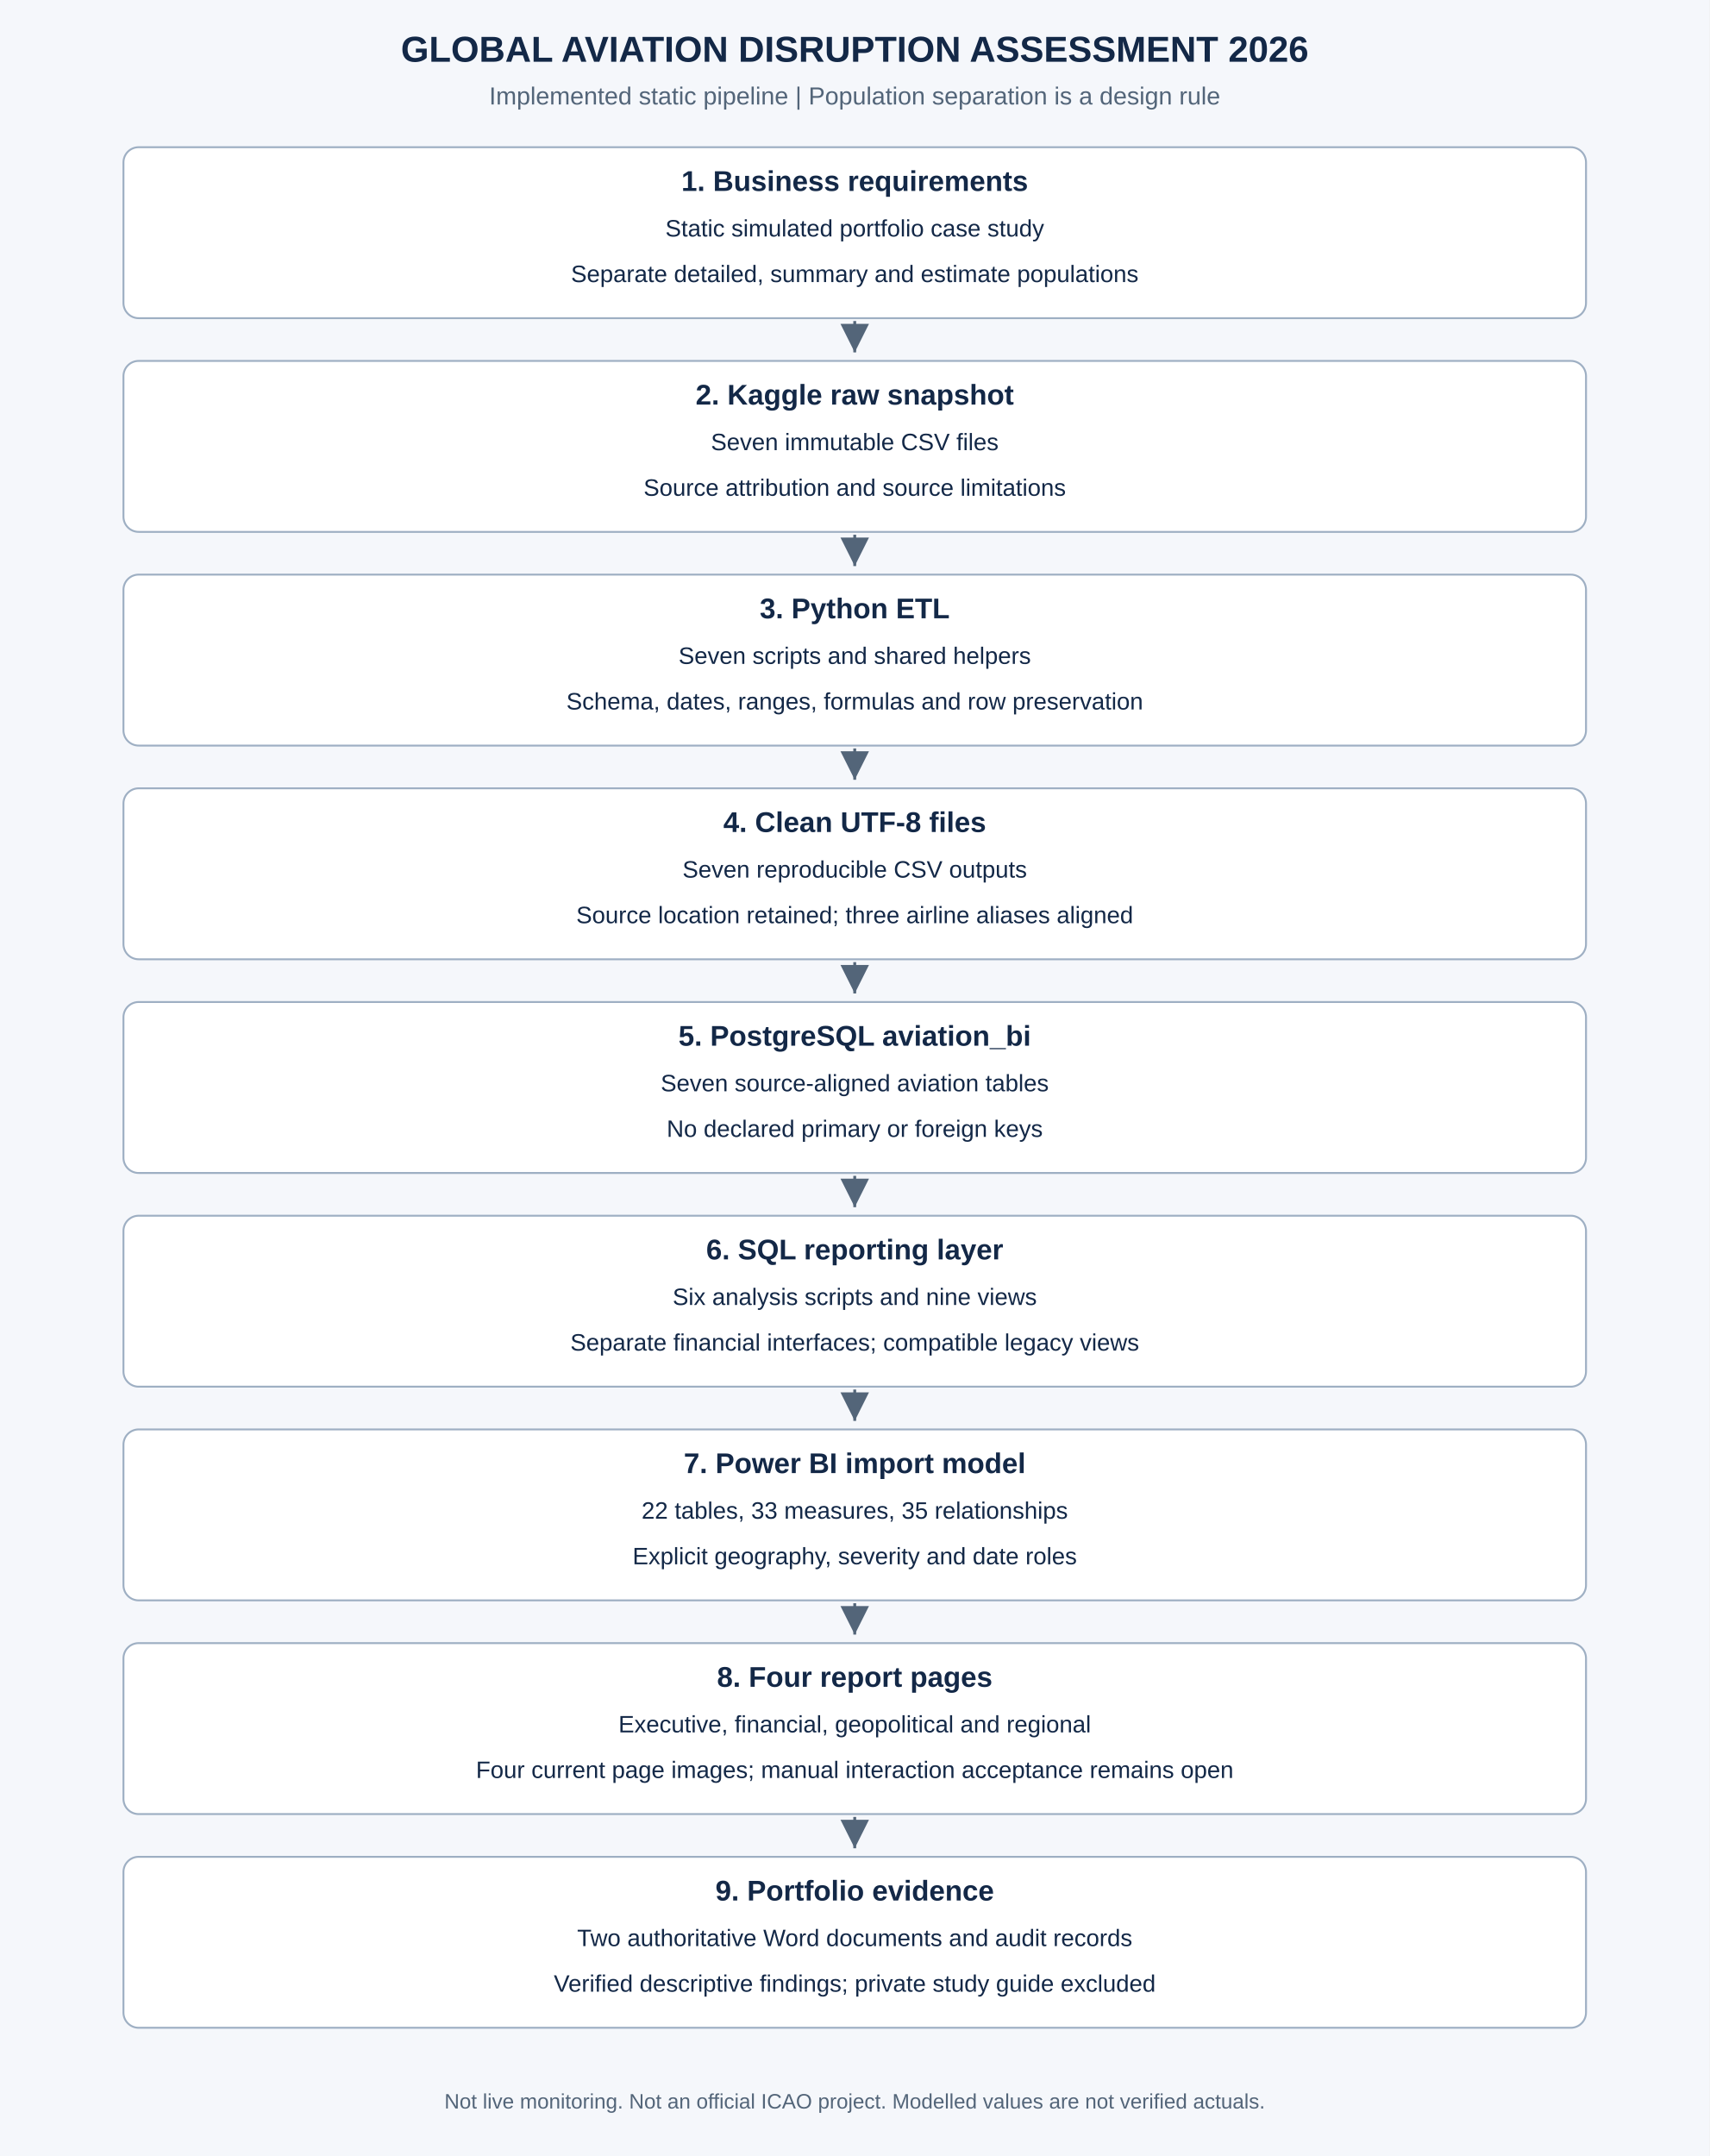
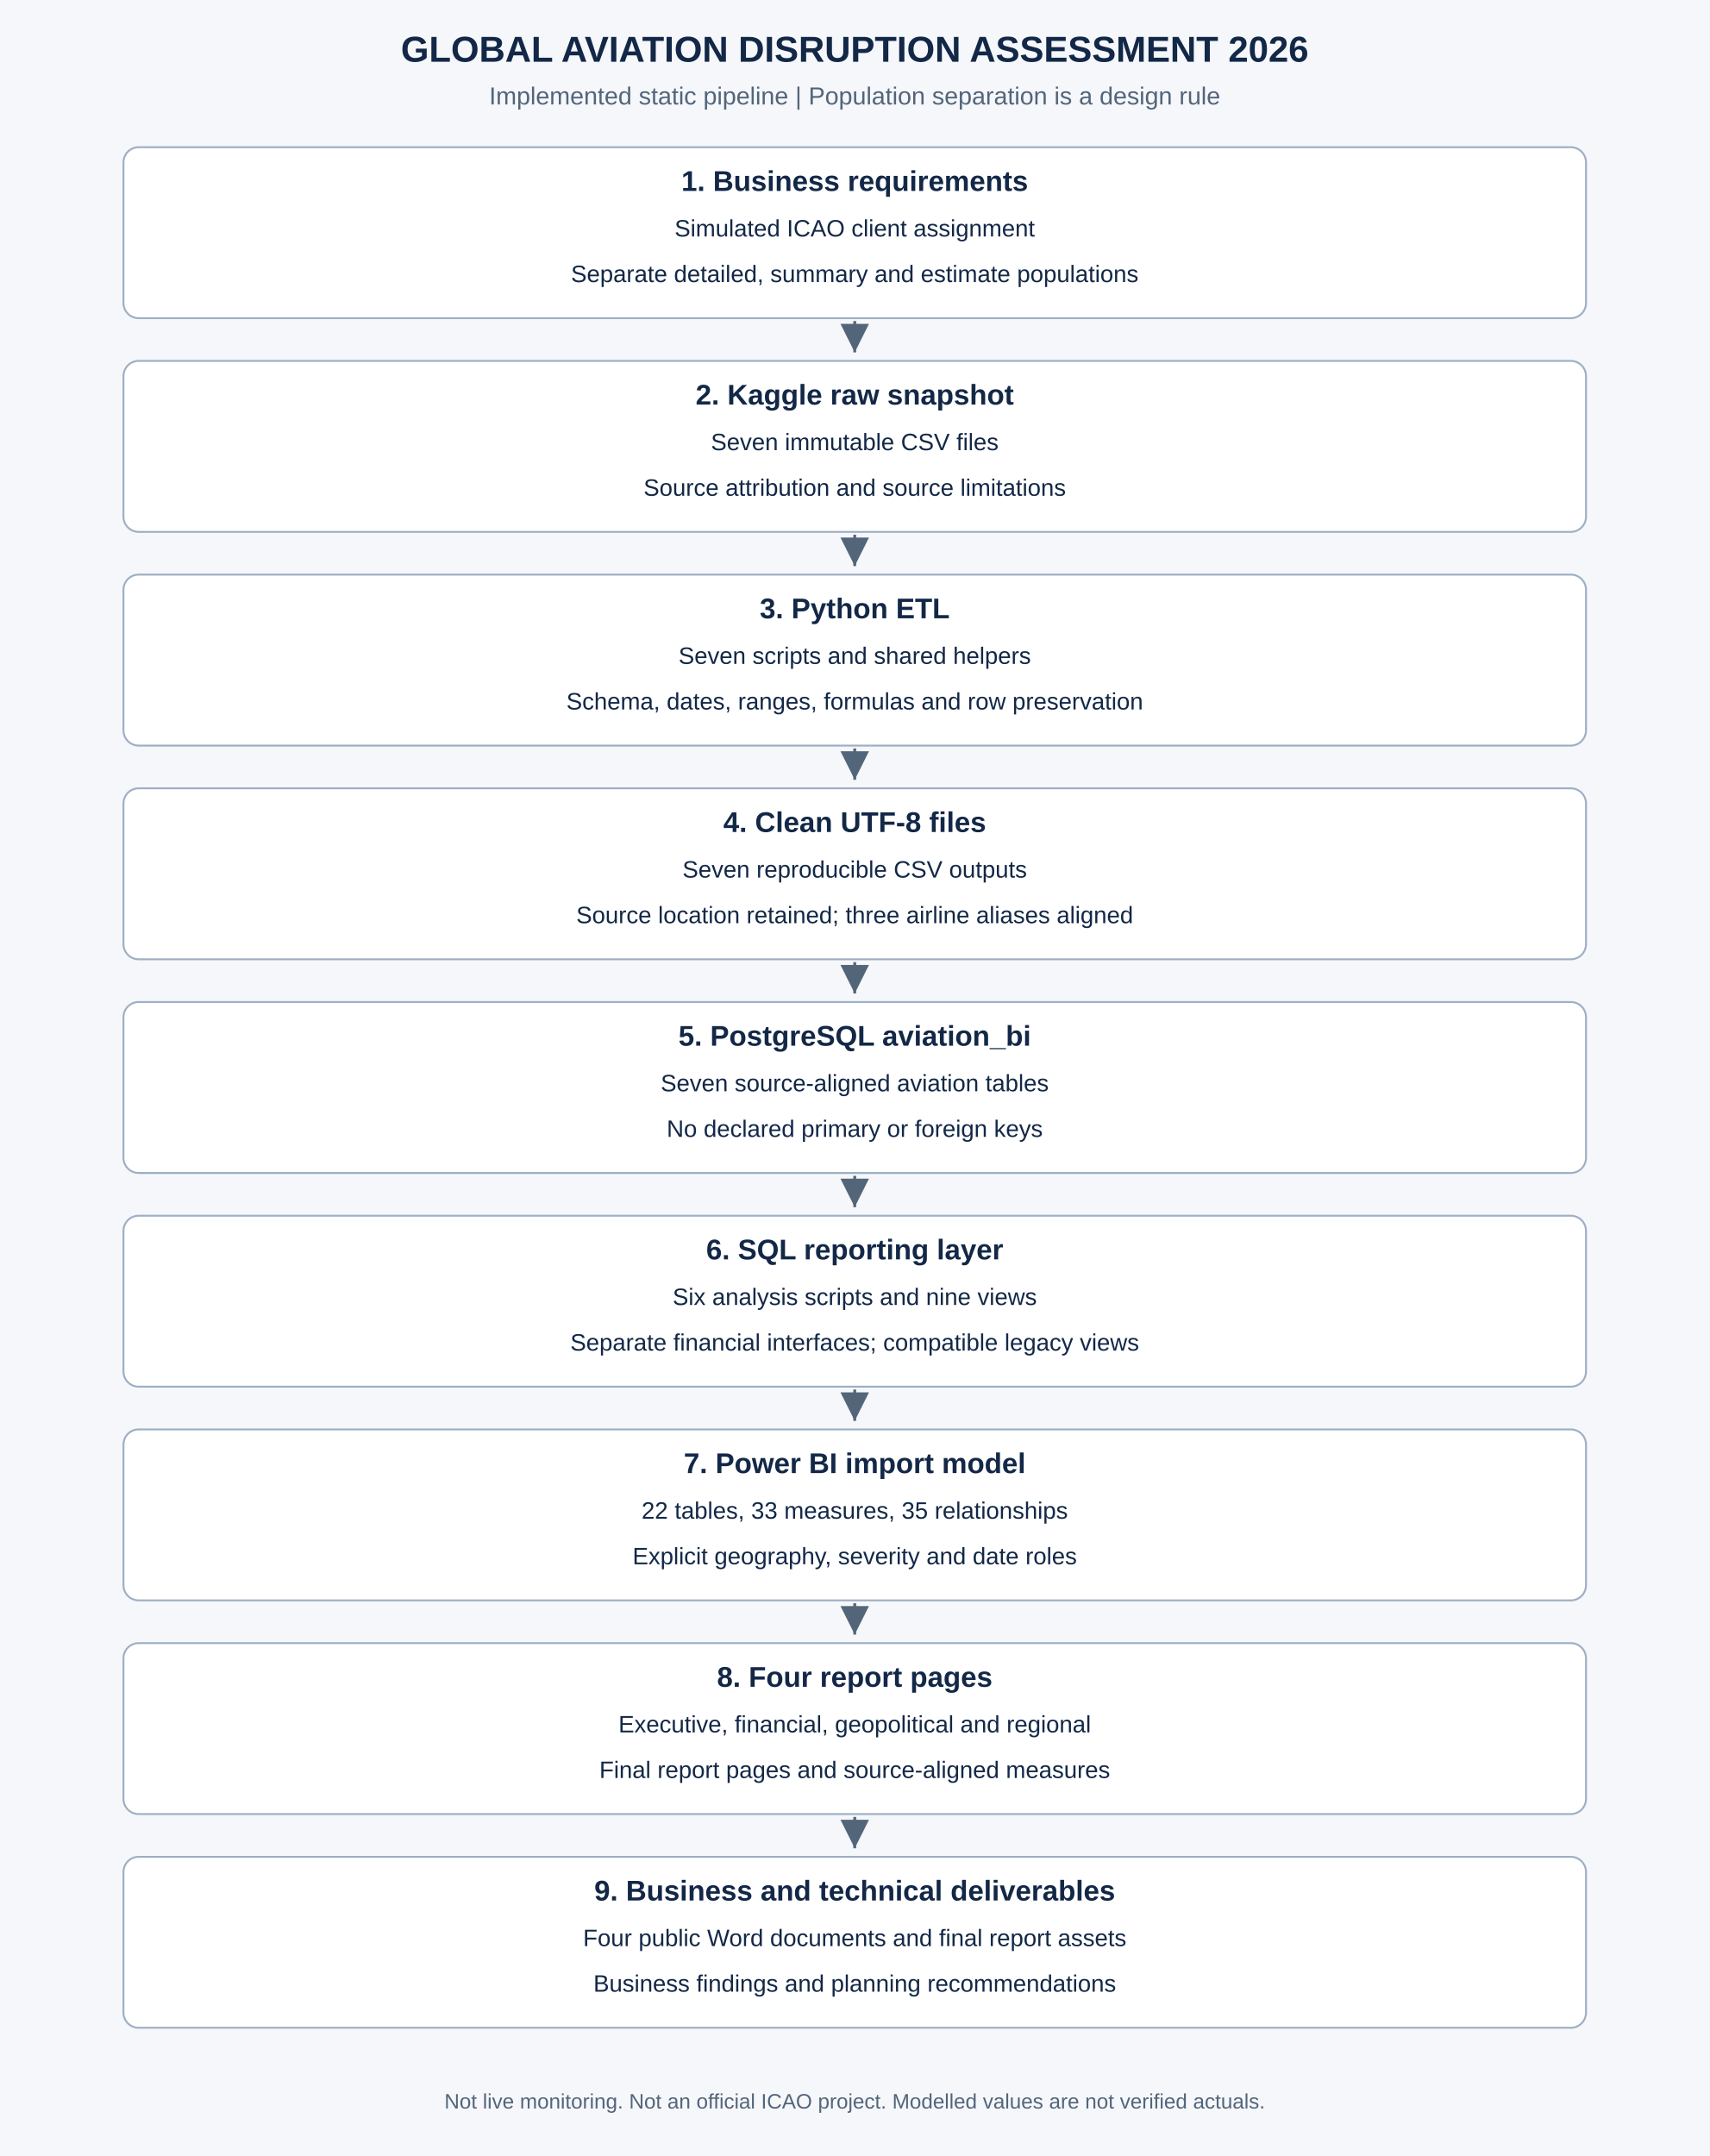
<svg xmlns="http://www.w3.org/2000/svg" width="1800" height="2270" viewBox="0 0 1800 2270">
  <rect width="1800" height="2270" fill="#f5f7fb" />
  <defs>
    <marker id="arrow" markerWidth="12" markerHeight="12" refX="10" refY="5" orient="auto">
      <path d="M0 0L10 5L0 10" fill="#536579" />
    </marker>
  </defs>
  <text x="900" y="65" text-anchor="middle" font-family="Arial" font-size="38" font-weight="bold" fill="#132847">GLOBAL AVIATION DISRUPTION ASSESSMENT 2026</text>
  <text x="900" y="110" text-anchor="middle" font-family="Arial" font-size="26" fill="#536579">Implemented static pipeline | Population separation is a design rule</text>
  <rect x="130" y="155" width="1540" height="180" rx="16" fill="white" stroke="#9eafc3" stroke-width="2" />
  <text x="900" y="201" text-anchor="middle" font-family="Arial" font-size="30" font-weight="bold" fill="#132847">1. Business requirements</text>
-   <text x="900" y="249" text-anchor="middle" font-family="Arial" font-size="25" font-weight="normal" fill="#132847">Static simulated portfolio case study</text>
+   <text x="900" y="249" text-anchor="middle" font-family="Arial" font-size="25" font-weight="normal" fill="#132847">Simulated ICAO client assignment</text>
  <text x="900" y="297" text-anchor="middle" font-family="Arial" font-size="25" font-weight="normal" fill="#132847">Separate detailed, summary and estimate populations</text>
  <path d="M900 338V371" stroke="#536579" stroke-width="3" marker-end="url(#arrow)" />
  <rect x="130" y="380" width="1540" height="180" rx="16" fill="white" stroke="#9eafc3" stroke-width="2" />
  <text x="900" y="426" text-anchor="middle" font-family="Arial" font-size="30" font-weight="bold" fill="#132847">2. Kaggle raw snapshot</text>
  <text x="900" y="474" text-anchor="middle" font-family="Arial" font-size="25" font-weight="normal" fill="#132847">Seven immutable CSV files</text>
  <text x="900" y="522" text-anchor="middle" font-family="Arial" font-size="25" font-weight="normal" fill="#132847">Source attribution and source limitations</text>
  <path d="M900 563V596" stroke="#536579" stroke-width="3" marker-end="url(#arrow)" />
  <rect x="130" y="605" width="1540" height="180" rx="16" fill="white" stroke="#9eafc3" stroke-width="2" />
  <text x="900" y="651" text-anchor="middle" font-family="Arial" font-size="30" font-weight="bold" fill="#132847">3. Python ETL</text>
  <text x="900" y="699" text-anchor="middle" font-family="Arial" font-size="25" font-weight="normal" fill="#132847">Seven scripts and shared helpers</text>
  <text x="900" y="747" text-anchor="middle" font-family="Arial" font-size="25" font-weight="normal" fill="#132847">Schema, dates, ranges, formulas and row preservation</text>
  <path d="M900 788V821" stroke="#536579" stroke-width="3" marker-end="url(#arrow)" />
  <rect x="130" y="830" width="1540" height="180" rx="16" fill="white" stroke="#9eafc3" stroke-width="2" />
  <text x="900" y="876" text-anchor="middle" font-family="Arial" font-size="30" font-weight="bold" fill="#132847">4. Clean UTF-8 files</text>
  <text x="900" y="924" text-anchor="middle" font-family="Arial" font-size="25" font-weight="normal" fill="#132847">Seven reproducible CSV outputs</text>
  <text x="900" y="972" text-anchor="middle" font-family="Arial" font-size="25" font-weight="normal" fill="#132847">Source location retained; three airline aliases aligned</text>
  <path d="M900 1013V1046" stroke="#536579" stroke-width="3" marker-end="url(#arrow)" />
  <rect x="130" y="1055" width="1540" height="180" rx="16" fill="white" stroke="#9eafc3" stroke-width="2" />
  <text x="900" y="1101" text-anchor="middle" font-family="Arial" font-size="30" font-weight="bold" fill="#132847">5. PostgreSQL aviation_bi</text>
  <text x="900" y="1149" text-anchor="middle" font-family="Arial" font-size="25" font-weight="normal" fill="#132847">Seven source-aligned aviation tables</text>
  <text x="900" y="1197" text-anchor="middle" font-family="Arial" font-size="25" font-weight="normal" fill="#132847">No declared primary or foreign keys</text>
  <path d="M900 1238V1271" stroke="#536579" stroke-width="3" marker-end="url(#arrow)" />
  <rect x="130" y="1280" width="1540" height="180" rx="16" fill="white" stroke="#9eafc3" stroke-width="2" />
  <text x="900" y="1326" text-anchor="middle" font-family="Arial" font-size="30" font-weight="bold" fill="#132847">6. SQL reporting layer</text>
  <text x="900" y="1374" text-anchor="middle" font-family="Arial" font-size="25" font-weight="normal" fill="#132847">Six analysis scripts and nine views</text>
  <text x="900" y="1422" text-anchor="middle" font-family="Arial" font-size="25" font-weight="normal" fill="#132847">Separate financial interfaces; compatible legacy views</text>
  <path d="M900 1463V1496" stroke="#536579" stroke-width="3" marker-end="url(#arrow)" />
  <rect x="130" y="1505" width="1540" height="180" rx="16" fill="white" stroke="#9eafc3" stroke-width="2" />
  <text x="900" y="1551" text-anchor="middle" font-family="Arial" font-size="30" font-weight="bold" fill="#132847">7. Power BI import model</text>
  <text x="900" y="1599" text-anchor="middle" font-family="Arial" font-size="25" font-weight="normal" fill="#132847">22 tables, 33 measures, 35 relationships</text>
  <text x="900" y="1647" text-anchor="middle" font-family="Arial" font-size="25" font-weight="normal" fill="#132847">Explicit geography, severity and date roles</text>
  <path d="M900 1688V1721" stroke="#536579" stroke-width="3" marker-end="url(#arrow)" />
  <rect x="130" y="1730" width="1540" height="180" rx="16" fill="white" stroke="#9eafc3" stroke-width="2" />
  <text x="900" y="1776" text-anchor="middle" font-family="Arial" font-size="30" font-weight="bold" fill="#132847">8. Four report pages</text>
  <text x="900" y="1824" text-anchor="middle" font-family="Arial" font-size="25" font-weight="normal" fill="#132847">Executive, financial, geopolitical and regional</text>
-   <text x="900" y="1872" text-anchor="middle" font-family="Arial" font-size="25" font-weight="normal" fill="#132847">Four current page images; manual interaction acceptance remains open</text>
+   <text x="900" y="1872" text-anchor="middle" font-family="Arial" font-size="25" font-weight="normal" fill="#132847">Final report pages and source-aligned measures</text>
  <path d="M900 1913V1946" stroke="#536579" stroke-width="3" marker-end="url(#arrow)" />
  <rect x="130" y="1955" width="1540" height="180" rx="16" fill="white" stroke="#9eafc3" stroke-width="2" />
-   <text x="900" y="2001" text-anchor="middle" font-family="Arial" font-size="30" font-weight="bold" fill="#132847">9. Portfolio evidence</text>
-   <text x="900" y="2049" text-anchor="middle" font-family="Arial" font-size="25" font-weight="normal" fill="#132847">Two authoritative Word documents and audit records</text>
-   <text x="900" y="2097" text-anchor="middle" font-family="Arial" font-size="25" font-weight="normal" fill="#132847">Verified descriptive findings; private study guide excluded</text>
+   <text x="900" y="2001" text-anchor="middle" font-family="Arial" font-size="30" font-weight="bold" fill="#132847">9. Business and technical deliverables</text>
+   <text x="900" y="2049" text-anchor="middle" font-family="Arial" font-size="25" font-weight="normal" fill="#132847">Four public Word documents and final report assets</text>
+   <text x="900" y="2097" text-anchor="middle" font-family="Arial" font-size="25" font-weight="normal" fill="#132847">Business findings and planning recommendations</text>
  <text x="900" y="2220" text-anchor="middle" font-family="Arial" font-size="22" fill="#536579">Not live monitoring. Not an official ICAO project. Modelled values are not verified actuals.</text>
</svg>
